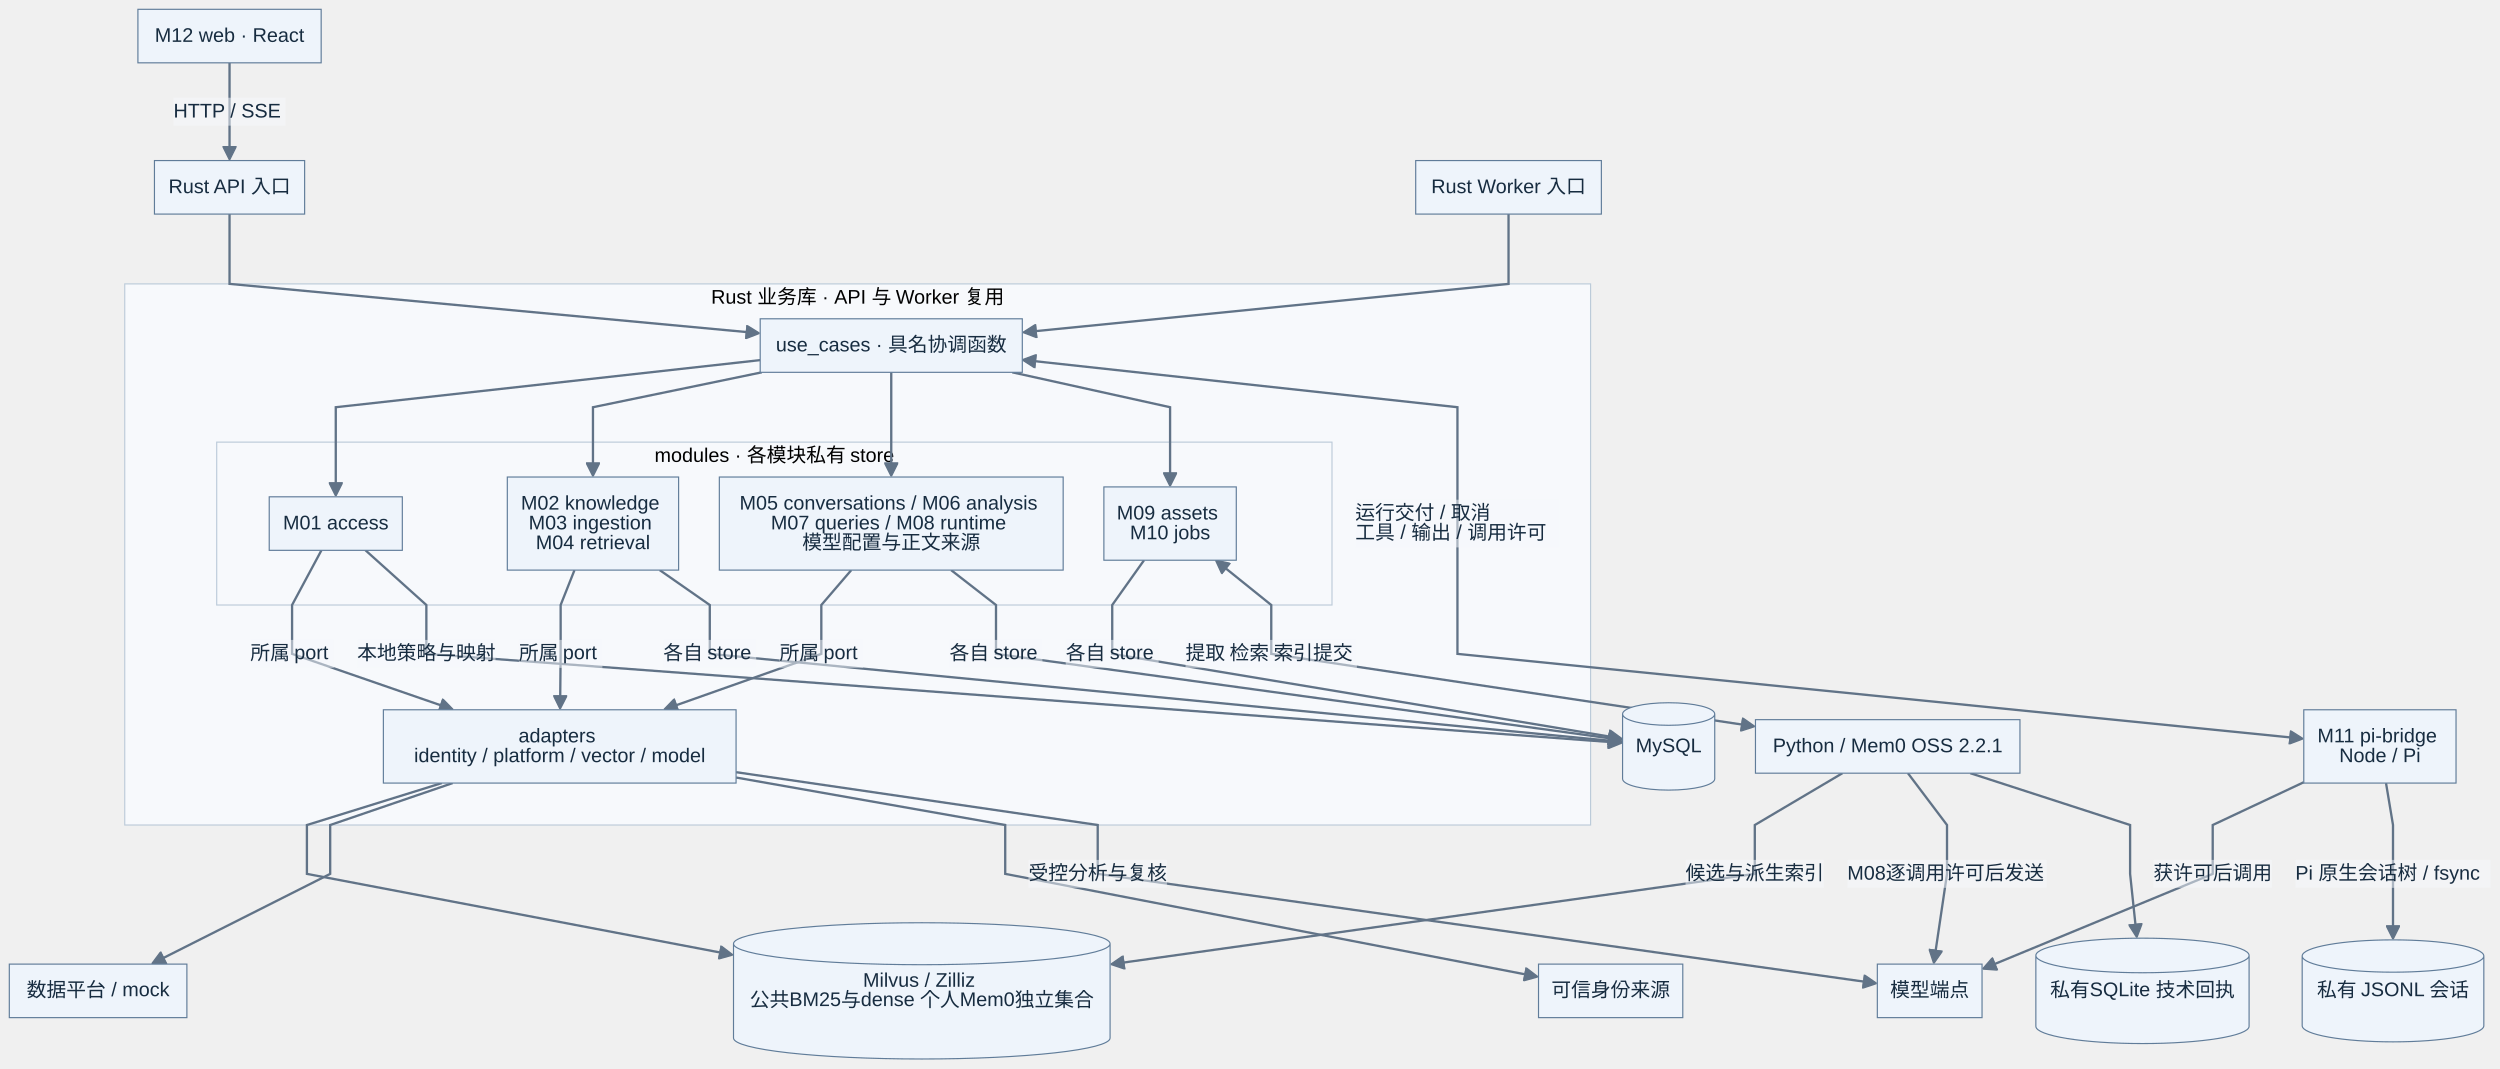
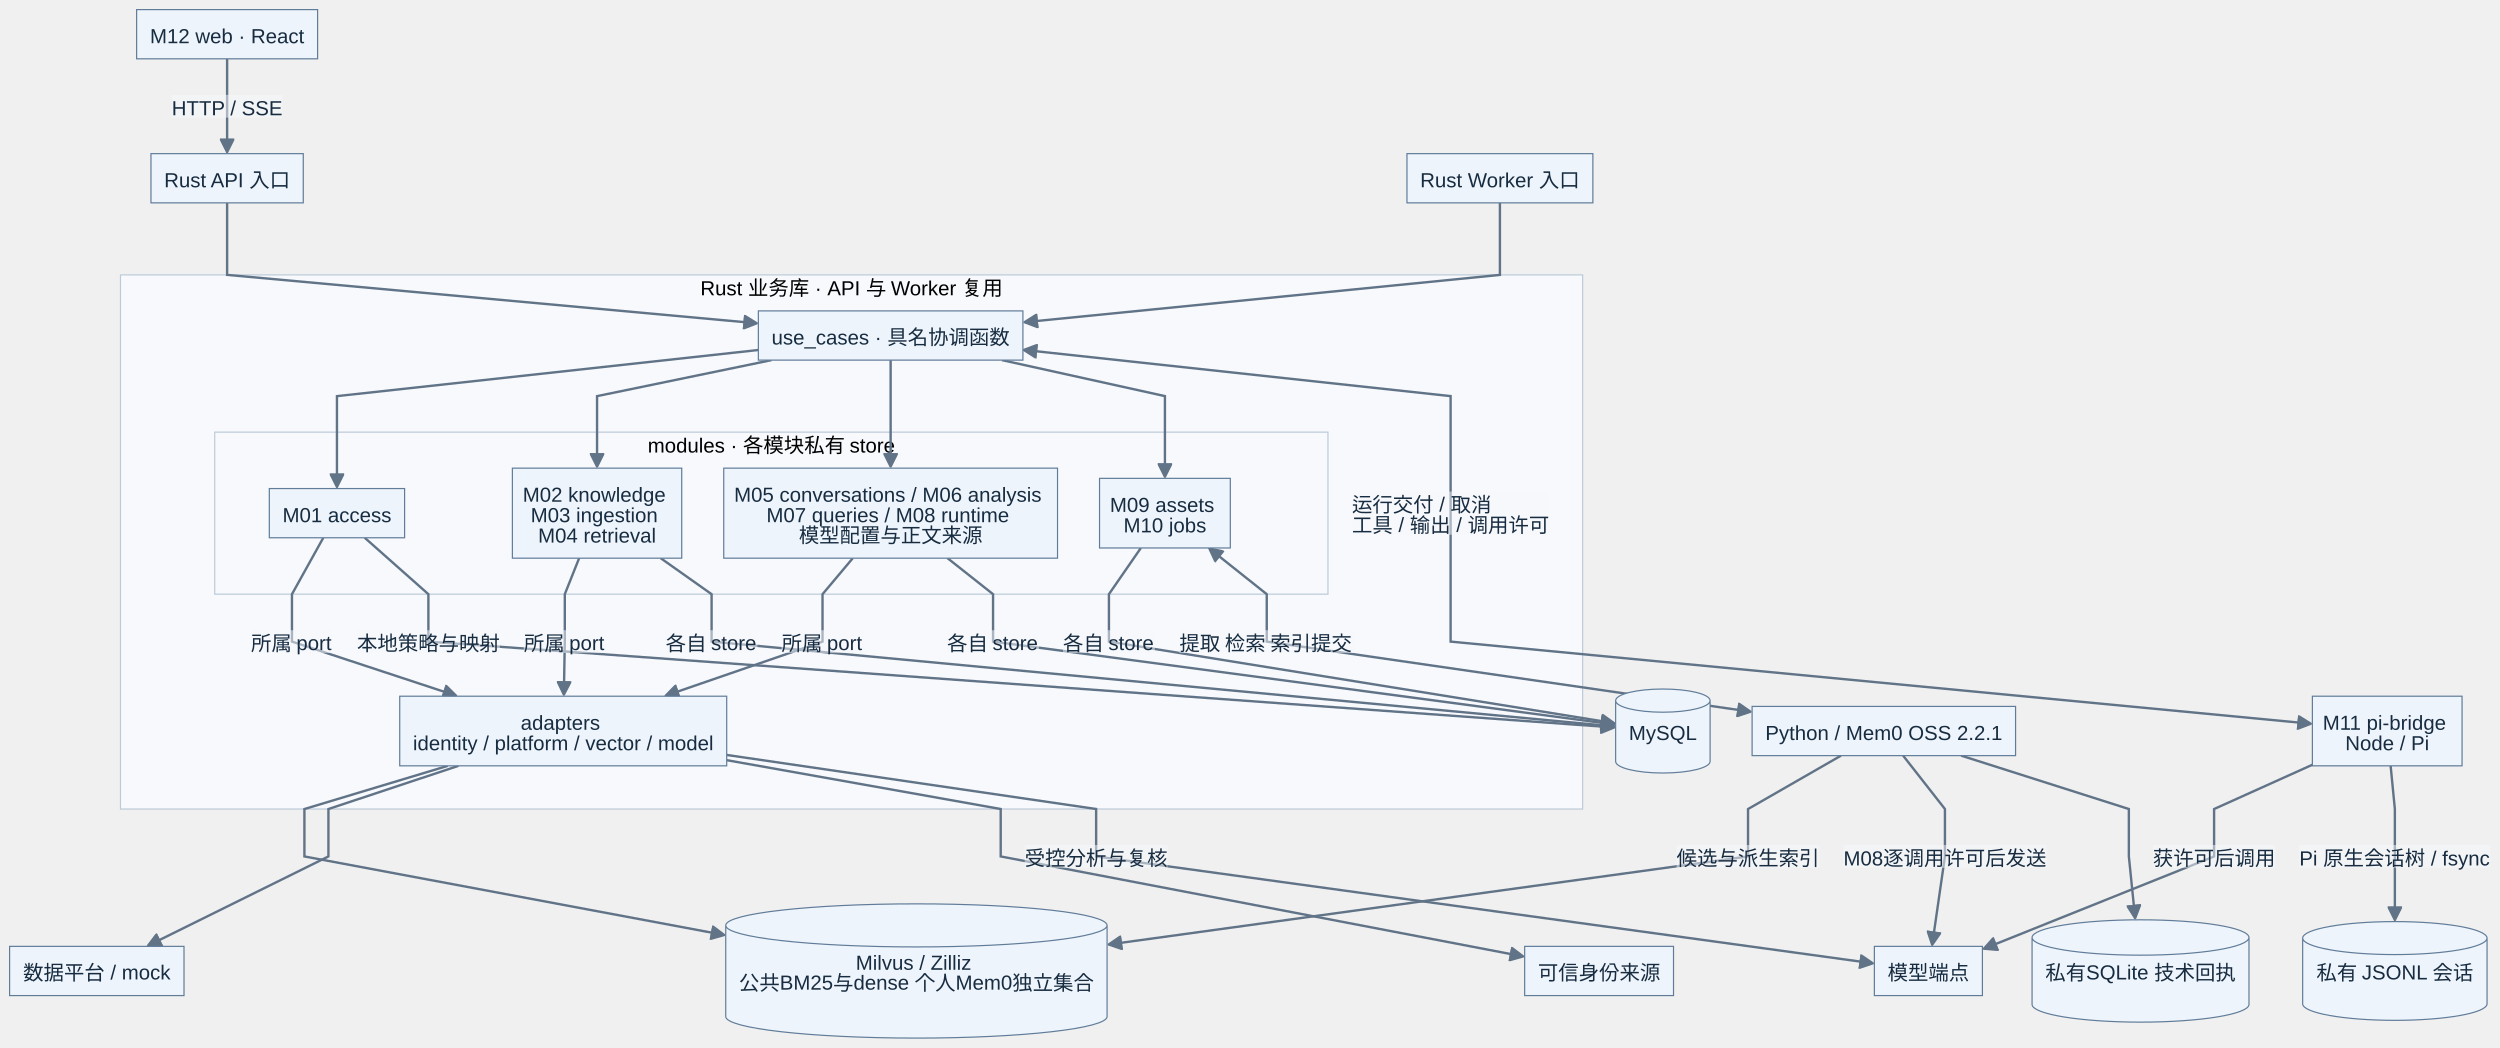
- <svg xmlns="http://www.w3.org/2000/svg" aria-roledescription="flowchart-v2" role="graphics-document document" viewBox="-8 -8 2148.719 918.191" height="918.191" width="2148.719" id="diagramV01">
+ <svg xmlns="http://www.w3.org/2000/svg" aria-roledescription="flowchart-v2" role="graphics-document document" viewBox="-8 -8 2082.666 872.796" height="872.796" width="2082.666" id="diagramV01">
  <style>#diagramV01{font-family:PingFang SC,Microsoft YaHei,Arial,sans-serif;font-size:17px;fill:#172c40;}#diagramV01 .error-icon{fill:#ffffff;}#diagramV01 .error-text{fill:#000000;stroke:#000000;}#diagramV01 .edge-thickness-normal{stroke-width:2px;}#diagramV01 .edge-thickness-thick{stroke-width:3.5px;}#diagramV01 .edge-pattern-solid{stroke-dasharray:0;}#diagramV01 .edge-pattern-dashed{stroke-dasharray:3;}#diagramV01 .edge-pattern-dotted{stroke-dasharray:2;}#diagramV01 .marker{fill:#617387;stroke:#617387;}#diagramV01 .marker.cross{stroke:#617387;}#diagramV01 svg{font-family:PingFang SC,Microsoft YaHei,Arial,sans-serif;font-size:17px;}#diagramV01 .label{font-family:PingFang SC,Microsoft YaHei,Arial,sans-serif;color:#172c40;}#diagramV01 .cluster-label text{fill:#000000;}#diagramV01 .cluster-label span,#diagramV01 p{color:#000000;}#diagramV01 .label text,#diagramV01 span,#diagramV01 p{fill:#172c40;color:#172c40;}#diagramV01 .node rect,#diagramV01 .node circle,#diagramV01 .node ellipse,#diagramV01 .node polygon,#diagramV01 .node path{fill:#eef4fb;stroke:#607c99;stroke-width:1px;}#diagramV01 .flowchart-label text{text-anchor:middle;}#diagramV01 .node .katex path{fill:#000;stroke:#000;stroke-width:1px;}#diagramV01 .node .label{text-align:center;}#diagramV01 .node.clickable{cursor:pointer;}#diagramV01 .arrowheadPath{fill:#0b0b0b;}#diagramV01 .edgePath .path{stroke:#617387;stroke-width:2.0px;}#diagramV01 .flowchart-link{stroke:#617387;fill:none;}#diagramV01 .edgeLabel{background-color:#f5f8fb;text-align:center;}#diagramV01 .edgeLabel rect{opacity:0.5;background-color:#f5f8fb;fill:#f5f8fb;}#diagramV01 .labelBkg{background-color:rgba(245, 248, 251, 0.5);}#diagramV01 .cluster rect{fill:#f7f9fc;stroke:#bccbd9;stroke-width:1px;}#diagramV01 .cluster text{fill:#000000;}#diagramV01 .cluster span,#diagramV01 p{color:#000000;}#diagramV01 div.mermaidTooltip{position:absolute;text-align:center;max-width:200px;padding:2px;font-family:PingFang SC,Microsoft YaHei,Arial,sans-serif;font-size:12px;background:#ffffff;border:1px solid hsl(0, 0%, 90%);border-radius:2px;pointer-events:none;z-index:100;}#diagramV01 .flowchartTitleText{text-anchor:middle;font-size:18px;fill:#172c40;}#diagramV01 :root{--mermaid-font-family:PingFang SC,Microsoft YaHei,Arial,sans-serif;}</style>
  <g>
    <marker orient="auto" markerHeight="12" markerWidth="12" markerUnits="userSpaceOnUse" refY="5" refX="6" viewBox="0 0 10 10" class="marker flowchart" id="diagramV01_flowchart-pointEnd">
      <path style="stroke-width: 1; stroke-dasharray: 1, 0;" class="arrowMarkerPath" d="M 0 0 L 10 5 L 0 10 z" />
    </marker>
    <marker orient="auto" markerHeight="12" markerWidth="12" markerUnits="userSpaceOnUse" refY="5" refX="4.5" viewBox="0 0 10 10" class="marker flowchart" id="diagramV01_flowchart-pointStart">
      <path style="stroke-width: 1; stroke-dasharray: 1, 0;" class="arrowMarkerPath" d="M 0 5 L 10 10 L 10 0 z" />
    </marker>
    <marker orient="auto" markerHeight="11" markerWidth="11" markerUnits="userSpaceOnUse" refY="5" refX="11" viewBox="0 0 10 10" class="marker flowchart" id="diagramV01_flowchart-circleEnd">
      <circle style="stroke-width: 1; stroke-dasharray: 1, 0;" class="arrowMarkerPath" r="5" cy="5" cx="5" />
    </marker>
    <marker orient="auto" markerHeight="11" markerWidth="11" markerUnits="userSpaceOnUse" refY="5" refX="-1" viewBox="0 0 10 10" class="marker flowchart" id="diagramV01_flowchart-circleStart">
      <circle style="stroke-width: 1; stroke-dasharray: 1, 0;" class="arrowMarkerPath" r="5" cy="5" cx="5" />
    </marker>
    <marker orient="auto" markerHeight="11" markerWidth="11" markerUnits="userSpaceOnUse" refY="5.2" refX="12" viewBox="0 0 11 11" class="marker cross flowchart" id="diagramV01_flowchart-crossEnd">
      <path style="stroke-width: 2; stroke-dasharray: 1, 0;" class="arrowMarkerPath" d="M 1,1 l 9,9 M 10,1 l -9,9" />
    </marker>
    <marker orient="auto" markerHeight="11" markerWidth="11" markerUnits="userSpaceOnUse" refY="5.2" refX="-1" viewBox="0 0 11 11" class="marker cross flowchart" id="diagramV01_flowchart-crossStart">
      <path style="stroke-width: 2; stroke-dasharray: 1, 0;" class="arrowMarkerPath" d="M 1,1 l 9,9 M 10,1 l -9,9" />
    </marker>
    <g class="root">
      <g class="clusters">
        <g id="Rust" class="cluster default flowchart-label">
-           <rect height="465.087" width="1259.863" y="236" x="99.215" ry="0" rx="0" style="" />
-           <g transform="translate(729.1465, 236)" class="cluster-label">
+           <rect height="444.974" width="1218.081" y="221" x="92.352" ry="0" rx="0" style="" />
+           <g transform="translate(701.3926, 221)" class="cluster-label">
            <text style="">
              <tspan class="row" x="0" dy="1em" xml:space="preserve">Rust 业务库 · API 与 Worker 复用</tspan>
            </text>
          </g>
        </g>
        <g id="Modules" class="cluster default flowchart-label">
-           <rect height="140" width="958.57" y="372" x="178.258" ry="0" rx="0" style="" />
-           <g transform="translate(657.543, 372)" class="cluster-label">
+           <rect height="135" width="927.394" y="352" x="170.882" ry="0" rx="0" style="" />
+           <g transform="translate(634.5786, 352)" class="cluster-label">
            <text style="">
              <tspan class="row" x="0" dy="1em" xml:space="preserve">modules · 各模块私有 store</tspan>
            </text>
          </g>
        </g>
      </g>
      <g class="edgePaths">
-         <path marker-end="url(#diagramV01_flowchart-pointEnd)" style="fill:none;" class="edge-thickness-normal edge-pattern-solid flowchart-link LS-Web LE-API" id="L-Web-API-0" d="M189.285,46L189.285,88L189.285,124.7" />
-         <path marker-end="url(#diagramV01_flowchart-pointEnd)" style="fill:none;" class="edge-thickness-normal edge-pattern-solid flowchart-link LS-Worker LE-UC" id="L-Worker-UC-0" d="M1288.57,176L1288.57,206L1288.57,236L875.93,277.221" />
-         <path marker-end="url(#diagramV01_flowchart-pointEnd)" style="fill:none;" class="edge-thickness-normal edge-pattern-solid flowchart-link LS-API LE-UC" id="L-API-UC-0" d="M189.285,176L189.285,206L189.285,236L640.098,278.011" />
-         <path marker-end="url(#diagramV01_flowchart-pointEnd)" style="fill:none;" class="edge-thickness-normal edge-pattern-solid flowchart-link LS-UC LE-Access" id="L-UC-Access-0" d="M645.375,301.504L280.59,342L280.59,372L280.59,413.7" />
-         <path marker-end="url(#diagramV01_flowchart-pointEnd)" style="fill:none;" class="edge-thickness-normal edge-pattern-solid flowchart-link LS-UC LE-Knowledge" id="L-UC-Knowledge-0" d="M646.759,312L501.641,342L501.641,372L501.641,396.7" />
-         <path marker-end="url(#diagramV01_flowchart-pointEnd)" style="fill:none;" class="edge-thickness-normal edge-pattern-solid flowchart-link LS-UC LE-Flow" id="L-UC-Flow-0" d="M758.016,312L758.016,342L758.016,372L758.016,396.7" />
-         <path marker-end="url(#diagramV01_flowchart-pointEnd)" style="fill:none;" class="edge-thickness-normal edge-pattern-solid flowchart-link LS-UC LE-Assets" id="L-UC-Assets-0" d="M862.017,312L997.672,342L997.672,372L997.672,405.2" />
-         <path marker-end="url(#diagramV01_flowchart-pointEnd)" style="fill:none;" class="edge-thickness-normal edge-pattern-solid flowchart-link LS-Access LE-Adapters" id="L-Access-Adapters-0" d="M268.25,465L243.035,512L243.035,554L376.965,600.311" />
-         <path marker-end="url(#diagramV01_flowchart-pointEnd)" style="fill:none;" class="edge-thickness-normal edge-pattern-solid flowchart-link LS-Knowledge LE-Adapters" id="L-Knowledge-Adapters-0" d="M485.768,482L473.863,512L473.863,554L473.437,596.744" />
-         <path marker-end="url(#diagramV01_flowchart-pointEnd)" style="fill:none;" class="edge-thickness-normal edge-pattern-solid flowchart-link LS-Flow LE-Adapters" id="L-Flow-Adapters-0" d="M723.67,482L697.91,512L697.91,554L567.106,600.276" />
-         <path marker-end="url(#diagramV01_flowchart-pointEnd)" style="fill:none;" class="edge-thickness-normal edge-pattern-solid flowchart-link LS-Knowledge LE-DB" id="L-Knowledge-DB-0" d="M559.018,482L602.051,512L602.051,554L1381.303,629.211" />
-         <path marker-end="url(#diagramV01_flowchart-pointEnd)" style="fill:none;" class="edge-thickness-normal edge-pattern-solid flowchart-link LS-Flow LE-DB" id="L-Flow-DB-0" d="M809.464,482L848.051,512L848.051,554L1381.328,627.371" />
-         <path marker-end="url(#diagramV01_flowchart-pointEnd)" style="fill:none;" class="edge-thickness-normal edge-pattern-solid flowchart-link LS-Assets LE-DB" id="L-Assets-DB-0" d="M975.293,473.5L947.941,512L947.941,554L1381.35,626.086" />
-         <path marker-end="url(#diagramV01_flowchart-pointEnd)" style="fill:none;" class="edge-thickness-normal edge-pattern-solid flowchart-link LS-Access LE-DB" id="L-Access-DB-0" d="M306.172,465L358.449,512L358.449,554L1381.293,630.199" />
-         <path marker-end="url(#diagramV01_flowchart-pointEnd)" style="fill:none;" class="edge-thickness-normal edge-pattern-solid flowchart-link LS-Adapters LE-Vector" id="L-Adapters-Vector-0" d="M371.736,665.043L255.785,701.087L255.785,743.087L617.235,811.858" />
-         <path marker-end="url(#diagramV01_flowchart-pointEnd)" style="fill:none;" class="edge-thickness-normal edge-pattern-solid flowchart-link LS-Adapters LE-Platform" id="L-Adapters-Platform-0" d="M381.063,665.043L275.785,701.087L275.785,743.087L126.672,818.253" />
-         <path marker-end="url(#diagramV01_flowchart-pointEnd)" style="fill:none;" class="edge-thickness-normal edge-pattern-solid flowchart-link LS-Adapters LE-Identity" id="L-Adapters-Identity-0" d="M624.641,660.28L855.969,701.087L855.969,743.087L1309.132,830.653" />
-         <path marker-end="url(#diagramV01_flowchart-pointEnd)" style="fill:none;" class="edge-thickness-normal edge-pattern-solid flowchart-link LS-Adapters LE-Model" id="L-Adapters-Model-0" d="M624.641,655.683L935.469,701.087L935.469,743.087L1600.291,836.573" />
-         <path marker-end="url(#diagramV01_flowchart-pointEnd)" marker-start="url(#diagramV01_flowchart-pointStart)" style="fill:none;" class="edge-thickness-normal edge-pattern-solid flowchart-link LS-UC LE-Pi" id="L-UC-Pi-0" d="M875.925,301.842L1244.656,342L1244.656,372L1244.656,442L1244.656,512L1244.656,554L1966.797,626.45" />
-         <path marker-end="url(#diagramV01_flowchart-pointEnd)" marker-start="url(#diagramV01_flowchart-pointStart)" style="fill:none;" class="edge-thickness-normal edge-pattern-solid flowchart-link LS-Assets LE-Memory" id="L-Assets-Memory-0" d="M1040.931,476.823L1084.629,512L1084.629,554L1495.556,615.692" />
-         <path marker-end="url(#diagramV01_flowchart-pointEnd)" style="fill:none;" class="edge-thickness-normal edge-pattern-solid flowchart-link LS-Memory LE-Vector" id="L-Memory-Vector-0" d="M1575.563,656.543L1500.23,701.087L1500.23,743.087L951.346,820.174" />
-         <path marker-end="url(#diagramV01_flowchart-pointEnd)" style="fill:none;" class="edge-thickness-normal edge-pattern-solid flowchart-link LS-Memory LE-Model" id="L-Memory-Model-0" d="M1631.818,656.543L1665.434,701.087L1665.434,743.087L1654.723,815.396" />
-         <path marker-end="url(#diagramV01_flowchart-pointEnd)" style="fill:none;" class="edge-thickness-normal edge-pattern-solid flowchart-link LS-Memory LE-Receipts" id="L-Memory-Receipts-0" d="M1685.404,656.543L1822.797,701.087L1822.797,743.087L1828.083,793.094" />
-         <path marker-end="url(#diagramV01_flowchart-pointEnd)" style="fill:none;" class="edge-thickness-normal edge-pattern-solid flowchart-link LS-Pi LE-Model" id="L-Pi-Model-0" d="M1972.07,664.297L1893.797,701.087L1893.797,743.087L1700.437,823.013" />
-         <path marker-end="url(#diagramV01_flowchart-pointEnd)" style="fill:none;" class="edge-thickness-normal edge-pattern-solid flowchart-link LS-Pi LE-Journal" id="L-Pi-Journal-0" d="M2042.75,665.043L2048.758,701.087L2048.758,743.087L2048.758,794.513" />
+         <path marker-end="url(#diagramV01_flowchart-pointEnd)" style="fill:none;" class="edge-thickness-normal edge-pattern-solid flowchart-link LS-Web LE-API" id="L-Web-API-0" d="M181.2,41L181.2,80.5L181.2,114.7" />
+         <path marker-end="url(#diagramV01_flowchart-pointEnd)" style="fill:none;" class="edge-thickness-normal edge-pattern-solid flowchart-link LS-Worker LE-UC" id="L-Worker-UC-0" d="M1241.533,161L1241.533,191L1241.533,221L849.425,260.012" />
+         <path marker-end="url(#diagramV01_flowchart-pointEnd)" style="fill:none;" class="edge-thickness-normal edge-pattern-solid flowchart-link LS-API LE-UC" id="L-API-UC-0" d="M181.2,161L181.2,191L181.2,221L618.482,260.95" />
+         <path marker-end="url(#diagramV01_flowchart-pointEnd)" style="fill:none;" class="edge-thickness-normal edge-pattern-solid flowchart-link LS-UC LE-Access" id="L-UC-Access-0" d="M623.76,283.565L272.709,322L272.709,352L272.709,393.7" />
+         <path marker-end="url(#diagramV01_flowchart-pointEnd)" style="fill:none;" class="edge-thickness-normal edge-pattern-solid flowchart-link LS-UC LE-Knowledge" id="L-UC-Knowledge-0" d="M634.675,292L489.385,322L489.385,352L489.385,376.7" />
+         <path marker-end="url(#diagramV01_flowchart-pointEnd)" style="fill:none;" class="edge-thickness-normal edge-pattern-solid flowchart-link LS-UC LE-Flow" id="L-UC-Flow-0" d="M733.956,292L733.956,322L733.956,352L733.956,376.7" />
+         <path marker-end="url(#diagramV01_flowchart-pointEnd)" style="fill:none;" class="edge-thickness-normal edge-pattern-solid flowchart-link LS-UC LE-Assets" id="L-UC-Assets-0" d="M826.713,292L962.456,322L962.456,352L962.456,385.2" />
+         <path marker-end="url(#diagramV01_flowchart-pointEnd)" style="fill:none;" class="edge-thickness-normal edge-pattern-solid flowchart-link LS-Access LE-Adapters" id="L-Access-Adapters-0" d="M261.325,440L235.225,487L235.225,526.5L368.185,570.328" />
+         <path marker-end="url(#diagramV01_flowchart-pointEnd)" style="fill:none;" class="edge-thickness-normal edge-pattern-solid flowchart-link LS-Knowledge LE-Adapters" id="L-Knowledge-Adapters-0" d="M474.459,457L462.518,487L462.518,526.5L461.805,566.688" />
+         <path marker-end="url(#diagramV01_flowchart-pointEnd)" style="fill:none;" class="edge-thickness-normal edge-pattern-solid flowchart-link LS-Flow LE-Adapters" id="L-Flow-Adapters-0" d="M702.434,457L677.216,487L677.216,526.5L550.31,570.259" />
+         <path marker-end="url(#diagramV01_flowchart-pointEnd)" style="fill:none;" class="edge-thickness-normal edge-pattern-solid flowchart-link LS-Knowledge LE-DB" id="L-Knowledge-DB-0" d="M542.395,457L584.804,487L584.804,526.5L1332.656,596.793" />
+         <path marker-end="url(#diagramV01_flowchart-pointEnd)" style="fill:none;" class="edge-thickness-normal edge-pattern-solid flowchart-link LS-Flow LE-DB" id="L-Flow-DB-0" d="M781.358,457L819.279,487L819.279,526.5L1332.68,595.034" />
+         <path marker-end="url(#diagramV01_flowchart-pointEnd)" style="fill:none;" class="edge-thickness-normal edge-pattern-solid flowchart-link LS-Assets LE-DB" id="L-Assets-DB-0" d="M942.416,448.5L915.811,487L915.811,526.5L1332.701,593.792" />
+         <path marker-end="url(#diagramV01_flowchart-pointEnd)" style="fill:none;" class="edge-thickness-normal edge-pattern-solid flowchart-link LS-Access LE-DB" id="L-Access-DB-0" d="M295.84,440L348.872,487L348.872,526.5L1332.647,597.754" />
+         <path marker-end="url(#diagramV01_flowchart-pointEnd)" style="fill:none;" class="edge-thickness-normal edge-pattern-solid flowchart-link LS-Adapters LE-Vector" id="L-Adapters-Vector-0" d="M364.985,629.987L245.595,665.974L245.595,705.474L591.377,770.184" />
+         <path marker-end="url(#diagramV01_flowchart-pointEnd)" style="fill:none;" class="edge-thickness-normal edge-pattern-solid flowchart-link LS-Adapters LE-Platform" id="L-Adapters-Platform-0" d="M373.91,629.987L265.595,665.974L265.595,705.474L118.851,778.036" />
+         <path marker-end="url(#diagramV01_flowchart-pointEnd)" style="fill:none;" class="edge-thickness-normal edge-pattern-solid flowchart-link LS-Adapters LE-Identity" id="L-Adapters-Identity-0" d="M597.391,625.272L825.649,665.974L825.649,705.474L1256.942,788.022" />
+         <path marker-end="url(#diagramV01_flowchart-pointEnd)" style="fill:none;" class="edge-thickness-normal edge-pattern-solid flowchart-link LS-Adapters LE-Model" id="L-Adapters-Model-0" d="M597.391,620.923L905.149,665.974L905.149,705.474L1548.231,793.97" />
+         <path marker-end="url(#diagramV01_flowchart-pointEnd)" marker-start="url(#diagramV01_flowchart-pointStart)" style="fill:none;" class="edge-thickness-normal edge-pattern-solid flowchart-link LS-UC LE-Pi" id="L-UC-Pi-0" d="M849.42,284L1200.447,322L1200.447,352L1200.447,419.5L1200.447,487L1200.447,526.5L1913.088,594.532" />
+         <path marker-end="url(#diagramV01_flowchart-pointEnd)" marker-start="url(#diagramV01_flowchart-pointStart)" style="fill:none;" class="edge-thickness-normal edge-pattern-solid flowchart-link LS-Assets LE-Memory" id="L-Assets-Memory-0" d="M1003.051,451.8L1047.291,487L1047.291,526.5L1446.375,584.326" />
+         <path marker-end="url(#diagramV01_flowchart-pointEnd)" style="fill:none;" class="edge-thickness-normal edge-pattern-solid flowchart-link LS-Memory LE-Vector" id="L-Memory-Vector-0" d="M1525.673,621.487L1448.222,665.974L1448.222,705.474L919.524,778.286" />
+         <path marker-end="url(#diagramV01_flowchart-pointEnd)" style="fill:none;" class="edge-thickness-normal edge-pattern-solid flowchart-link LS-Memory LE-Model" id="L-Memory-Model-0" d="M1577.418,621.487L1612.261,665.974L1612.261,705.474L1602.2,775.139" />
+         <path marker-end="url(#diagramV01_flowchart-pointEnd)" style="fill:none;" class="edge-thickness-normal edge-pattern-solid flowchart-link LS-Memory LE-Receipts" id="L-Memory-Receipts-0" d="M1625.751,621.487L1765.479,665.974L1765.479,705.474L1770.315,752.963" />
+         <path marker-end="url(#diagramV01_flowchart-pointEnd)" style="fill:none;" class="edge-thickness-normal edge-pattern-solid flowchart-link LS-Pi LE-Model" id="L-Pi-Model-0" d="M1918.364,629.078L1836.479,665.974L1836.479,705.474L1648.401,780.873" />
+         <path marker-end="url(#diagramV01_flowchart-pointEnd)" style="fill:none;" class="edge-thickness-normal edge-pattern-solid flowchart-link LS-Pi LE-Journal" id="L-Pi-Journal-0" d="M1983.548,629.987L1987.073,665.974L1987.073,705.474L1987.073,754.41" />
      </g>
      <g class="edgeLabels">
-         <g transform="translate(189.2852, 88)" class="edgeLabel">
-           <g transform="translate(-48.17188, -12)" class="label">
-             <rect height="24" width="96.297" ry="0" rx="0" />
+         <g transform="translate(181.1998, 80.5)" class="edgeLabel">
+           <g transform="translate(-46.13281, -9.5)" class="label">
+             <rect height="19" width="92.189" ry="0" rx="0" />
            <text style="">
              <tspan class="row" x="0" dy="1em" xml:space="preserve">HTTP / SSE</tspan>
            </text>
          </g>
        </g>
        <g class="edgeLabel">
          <g transform="translate(0, 0)" class="label">
            <rect height="0" width="0" ry="0" rx="0" />
            <text style="">
              <tspan class="row" x="0" dy="1em" xml:space="preserve" />
            </text>
          </g>
        </g>
        <g class="edgeLabel">
          <g transform="translate(0, 0)" class="label">
            <rect height="0" width="0" ry="0" rx="0" />
            <text style="">
              <tspan class="row" x="0" dy="1em" xml:space="preserve" />
            </text>
          </g>
        </g>
        <g class="edgeLabel">
          <g transform="translate(0, 0)" class="label">
            <rect height="0" width="0" ry="0" rx="0" />
            <text style="">
              <tspan class="row" x="0" dy="1em" xml:space="preserve" />
            </text>
          </g>
        </g>
        <g class="edgeLabel">
          <g transform="translate(0, 0)" class="label">
            <rect height="0" width="0" ry="0" rx="0" />
            <text style="">
              <tspan class="row" x="0" dy="1em" xml:space="preserve" />
            </text>
          </g>
        </g>
        <g class="edgeLabel">
          <g transform="translate(0, 0)" class="label">
            <rect height="0" width="0" ry="0" rx="0" />
            <text style="">
              <tspan class="row" x="0" dy="1em" xml:space="preserve" />
            </text>
          </g>
        </g>
        <g class="edgeLabel">
          <g transform="translate(0, 0)" class="label">
            <rect height="0" width="0" ry="0" rx="0" />
            <text style="">
              <tspan class="row" x="0" dy="1em" xml:space="preserve" />
            </text>
          </g>
        </g>
-         <g transform="translate(243.0352, 554)" class="edgeLabel">
-           <g transform="translate(-35.91406, -12)" class="label">
-             <rect height="24" width="71.797" ry="0" rx="0" />
+         <g transform="translate(235.225, 526.5)" class="edgeLabel">
+           <g transform="translate(-34.14673, -9.5)" class="label">
+             <rect height="19" width="68.268" ry="0" rx="0" />
            <text style="">
              <tspan class="row" x="0" dy="1em" xml:space="preserve">所属 port</tspan>
            </text>
          </g>
        </g>
-         <g transform="translate(473.8633, 554)" class="edgeLabel">
-           <g transform="translate(-35.91406, -12)" class="label">
-             <rect height="24" width="71.797" ry="0" rx="0" />
+         <g transform="translate(462.5184, 526.5)" class="edgeLabel">
+           <g transform="translate(-34.14673, -9.5)" class="label">
+             <rect height="19" width="68.268" ry="0" rx="0" />
            <text style="">
              <tspan class="row" x="0" dy="1em" xml:space="preserve">所属 port</tspan>
            </text>
          </g>
        </g>
-         <g transform="translate(697.9102, 554)" class="edgeLabel">
-           <g transform="translate(-35.91406, -12)" class="label">
-             <rect height="24" width="71.797" ry="0" rx="0" />
+         <g transform="translate(677.2159, 526.5)" class="edgeLabel">
+           <g transform="translate(-34.14673, -9.5)" class="label">
+             <rect height="19" width="68.268" ry="0" rx="0" />
            <text style="">
              <tspan class="row" x="0" dy="1em" xml:space="preserve">所属 port</tspan>
            </text>
          </g>
        </g>
-         <g transform="translate(602.0508, 554)" class="edgeLabel">
-           <g transform="translate(-39.94531, -12)" class="label">
-             <rect height="24" width="79.844" ry="0" rx="0" />
+         <g transform="translate(584.8036, 526.5)" class="edgeLabel">
+           <g transform="translate(-38.26562, -9.5)" class="label">
+             <rect height="19" width="76.486" ry="0" rx="0" />
            <text style="">
              <tspan class="row" x="0" dy="1em" xml:space="preserve">各自 store</tspan>
            </text>
          </g>
        </g>
-         <g transform="translate(848.0508, 554)" class="edgeLabel">
-           <g transform="translate(-39.94531, -12)" class="label">
-             <rect height="24" width="79.844" ry="0" rx="0" />
+         <g transform="translate(819.2793, 526.5)" class="edgeLabel">
+           <g transform="translate(-38.26562, -9.5)" class="label">
+             <rect height="19" width="76.486" ry="0" rx="0" />
            <text style="">
              <tspan class="row" x="0" dy="1em" xml:space="preserve">各自 store</tspan>
            </text>
          </g>
        </g>
-         <g transform="translate(947.9414, 554)" class="edgeLabel">
-           <g transform="translate(-39.94531, -12)" class="label">
-             <rect height="24" width="79.844" ry="0" rx="0" />
+         <g transform="translate(915.8105, 526.5)" class="edgeLabel">
+           <g transform="translate(-38.26562, -9.5)" class="label">
+             <rect height="19" width="76.486" ry="0" rx="0" />
            <text style="">
              <tspan class="row" x="0" dy="1em" xml:space="preserve">各自 store</tspan>
            </text>
          </g>
        </g>
-         <g transform="translate(358.4492, 554)" class="edgeLabel">
-           <g transform="translate(-59.5, -12)" class="label">
-             <rect height="24" width="118.938" ry="0" rx="0" />
+         <g transform="translate(348.8717, 526.5)" class="edgeLabel">
+           <g transform="translate(-59.5, -9.5)" class="label">
+             <rect height="19" width="119.002" ry="0" rx="0" />
            <text style="">
              <tspan class="row" x="0" dy="1em" xml:space="preserve">本地策略与映射</tspan>
            </text>
          </g>
        </g>
        <g class="edgeLabel">
          <g transform="translate(0, 0)" class="label">
            <rect height="0" width="0" ry="0" rx="0" />
            <text style="">
              <tspan class="row" x="0" dy="1em" xml:space="preserve" />
            </text>
          </g>
        </g>
        <g class="edgeLabel">
          <g transform="translate(0, 0)" class="label">
            <rect height="0" width="0" ry="0" rx="0" />
            <text style="">
              <tspan class="row" x="0" dy="1em" xml:space="preserve" />
            </text>
          </g>
        </g>
        <g class="edgeLabel">
          <g transform="translate(0, 0)" class="label">
            <rect height="0" width="0" ry="0" rx="0" />
            <text style="">
              <tspan class="row" x="0" dy="1em" xml:space="preserve" />
            </text>
          </g>
        </g>
-         <g transform="translate(935.4688, 743.0866)" class="edgeLabel">
-           <g transform="translate(-59.5, -12)" class="label">
-             <rect height="24" width="118.938" ry="0" rx="0" />
+         <g transform="translate(905.1492, 705.4736)" class="edgeLabel">
+           <g transform="translate(-59.5, -9.5)" class="label">
+             <rect height="19" width="119.002" ry="0" rx="0" />
            <text style="">
              <tspan class="row" x="0" dy="1em" xml:space="preserve">受控分析与复核</tspan>
            </text>
          </g>
        </g>
-         <g transform="translate(1244.656, 442)" class="edgeLabel">
-           <g transform="translate(-87.82812, -20.5)" class="label">
-             <rect height="41" width="175.548" ry="0" rx="0" />
+         <g transform="translate(1200.447, 419.5)" class="edgeLabel">
+           <g transform="translate(-82.17188, -18)" class="label">
+             <rect height="36" width="164.331" ry="0" rx="0" />
            <text style="">
              <tspan class="row" x="0" dy="1em" xml:space="preserve">运行交付 / 取消</tspan>
              <tspan class="row" x="0" dy="1em" xml:space="preserve">工具 / 输出 / 调用许可</tspan>
            </text>
          </g>
        </g>
-         <g transform="translate(1084.629, 554)" class="edgeLabel">
-           <g transform="translate(-73.66406, -12)" class="label">
-             <rect height="24" width="147.251" ry="0" rx="0" />
+         <g transform="translate(1047.291, 526.5)" class="edgeLabel">
+           <g transform="translate(-72.72656, -9.5)" class="label">
+             <rect height="19" width="145.456" ry="0" rx="0" />
            <text style="">
              <tspan class="row" x="0" dy="1em" xml:space="preserve">提取 检索 索引提交</tspan>
            </text>
          </g>
        </g>
-         <g transform="translate(1500.23, 743.0866)" class="edgeLabel">
-           <g transform="translate(-59.5, -12)" class="label">
-             <rect height="24" width="118.938" ry="0" rx="0" />
+         <g transform="translate(1448.222, 705.4736)" class="edgeLabel">
+           <g transform="translate(-59.5, -9.5)" class="label">
+             <rect height="19" width="119.002" ry="0" rx="0" />
            <text style="">
              <tspan class="row" x="0" dy="1em" xml:space="preserve">候选与派生索引</tspan>
            </text>
          </g>
        </g>
-         <g transform="translate(1665.434, 743.0866)" class="edgeLabel">
-           <g transform="translate(-85.70312, -12)" class="label">
-             <rect height="24" width="171.298" ry="0" rx="0" />
+         <g transform="translate(1612.261, 705.4736)" class="edgeLabel">
+           <g transform="translate(-84.53906, -9.5)" class="label">
+             <rect height="19" width="169.05" ry="0" rx="0" />
            <text style="">
              <tspan class="row" x="0" dy="1em" xml:space="preserve">M08逐调用许可后发送</tspan>
            </text>
          </g>
        </g>
        <g class="edgeLabel">
          <g transform="translate(0, 0)" class="label">
            <rect height="0" width="0" ry="0" rx="0" />
            <text style="">
              <tspan class="row" x="0" dy="1em" xml:space="preserve" />
            </text>
          </g>
        </g>
-         <g transform="translate(1893.797, 743.0866)" class="edgeLabel">
-           <g transform="translate(-51, -12)" class="label">
-             <rect height="24" width="101.953" ry="0" rx="0" />
+         <g transform="translate(1836.479, 705.4736)" class="edgeLabel">
+           <g transform="translate(-51, -9.5)" class="label">
+             <rect height="19" width="102.002" ry="0" rx="0" />
            <text style="">
              <tspan class="row" x="0" dy="1em" xml:space="preserve">获许可后调用</tspan>
            </text>
          </g>
        </g>
-         <g transform="translate(2048.758, 743.0866)" class="edgeLabel">
-           <g transform="translate(-83.96094, -12)" class="label">
-             <rect height="24" width="167.813" ry="0" rx="0" />
+         <g transform="translate(1987.073, 705.4736)" class="edgeLabel">
+           <g transform="translate(-79.59302, -9.5)" class="label">
+             <rect height="19" width="159.129" ry="0" rx="0" />
            <text style="">
              <tspan class="row" x="0" dy="1em" xml:space="preserve">Pi 原生会话树 / fsync</tspan>
            </text>
          </g>
        </g>
      </g>
      <g class="nodes">
-         <g transform="translate(758.0156, 289)" data-id="UC" data-node="true" id="flowchart-UC-3" class="node default default flowchart-label">
-           <rect height="46" width="225.281" y="-23" x="-112.641" ry="0" rx="0" style="" class="basic label-container" />
-           <g transform="translate(0, -12)" style="" class="label">
+         <g transform="translate(733.9557, 271.5)" data-id="UC" data-node="true" id="flowchart-UC-3" class="node default default flowchart-label">
+           <rect height="41" width="220.391" y="-20.5" x="-110.195" ry="0" rx="0" style="" class="basic label-container" />
+           <g transform="translate(0, -9.5)" style="" class="label">
            <rect />
            <text style="">
              <tspan class="row" x="0" dy="1em" xml:space="preserve">use_cases · 具名协调函数</tspan>
            </text>
          </g>
        </g>
-         <g transform="translate(473.0703, 633.5433)" data-id="Adapters" data-node="true" id="flowchart-Adapters-11" class="node default default flowchart-label">
-           <rect height="63" width="303.141" y="-31.5" x="-151.57" ry="0" rx="0" style="" class="basic label-container" />
-           <g transform="translate(0, -20.5)" style="" class="label">
+         <g transform="translate(461.196, 600.9868)" data-id="Adapters" data-node="true" id="flowchart-Adapters-11" class="node default default flowchart-label">
+           <rect height="58" width="272.391" y="-29" x="-136.195" ry="0" rx="0" style="" class="basic label-container" />
+           <g transform="translate(0, -18)" style="" class="label">
            <rect />
            <text style="">
              <tspan class="row" x="0" dy="1em" xml:space="preserve">adapters</tspan>
              <tspan class="row" x="0" dy="1em" xml:space="preserve">identity / platform / vector / model</tspan>
            </text>
          </g>
        </g>
-         <g transform="translate(280.5898, 442)" data-id="Access" data-node="true" id="flowchart-Access-7" class="node default default flowchart-label">
-           <rect height="46" width="114.391" y="-23" x="-57.195" ry="0" rx="0" style="" class="basic label-container" />
-           <g transform="translate(0, -12)" style="" class="label">
+         <g transform="translate(272.7091, 419.5)" data-id="Access" data-node="true" id="flowchart-Access-7" class="node default default flowchart-label">
+           <rect height="41" width="112.703" y="-20.5" x="-56.352" ry="0" rx="0" style="" class="basic label-container" />
+           <g transform="translate(0, -9.5)" style="" class="label">
            <rect />
            <text style="">
              <tspan class="row" x="0" dy="1em" xml:space="preserve">M01 access</tspan>
            </text>
          </g>
        </g>
-         <g transform="translate(501.6406, 442)" data-id="Knowledge" data-node="true" id="flowchart-Knowledge-8" class="node default default flowchart-label">
-           <rect height="80" width="147.234" y="-40" x="-73.617" ry="0" rx="0" style="" class="basic label-container" />
-           <g transform="translate(0, -29)" style="" class="label">
+         <g transform="translate(489.3854, 419.5)" data-id="Knowledge" data-node="true" id="flowchart-Knowledge-8" class="node default default flowchart-label">
+           <rect height="75" width="141.078" y="-37.5" x="-70.539" ry="0" rx="0" style="" class="basic label-container" />
+           <g transform="translate(0, -26.5)" style="" class="label">
            <rect />
            <text style="">
              <tspan class="row" x="0" dy="1em" xml:space="preserve">M02 knowledge</tspan>
              <tspan class="row" x="0" dy="1em" xml:space="preserve">M03 ingestion</tspan>
              <tspan class="row" x="0" dy="1em" xml:space="preserve">M04 retrieval</tspan>
            </text>
          </g>
        </g>
-         <g transform="translate(758.0156, 442)" data-id="Flow" data-node="true" id="flowchart-Flow-9" class="node default default flowchart-label">
-           <rect height="80" width="295.516" y="-40" x="-147.758" ry="0" rx="0" style="" class="basic label-container" />
-           <g transform="translate(0, -29)" style="" class="label">
+         <g transform="translate(733.9557, 419.5)" data-id="Flow" data-node="true" id="flowchart-Flow-9" class="node default default flowchart-label">
+           <rect height="75" width="278.062" y="-37.5" x="-139.031" ry="0" rx="0" style="" class="basic label-container" />
+           <g transform="translate(0, -26.5)" style="" class="label">
            <rect />
            <text style="">
              <tspan class="row" x="0" dy="1em" xml:space="preserve">M05 conversations / M06 analysis</tspan>
              <tspan class="row" x="0" dy="1em" xml:space="preserve">M07 queries / M08 runtime</tspan>
              <tspan class="row" x="0" dy="1em" xml:space="preserve">模型配置与正文来源</tspan>
            </text>
          </g>
        </g>
-         <g transform="translate(997.6719, 442)" data-id="Assets" data-node="true" id="flowchart-Assets-10" class="node default default flowchart-label">
-           <rect height="63" width="113.797" y="-31.5" x="-56.898" ry="0" rx="0" style="" class="basic label-container" />
-           <g transform="translate(0, -20.5)" style="" class="label">
+         <g transform="translate(962.4557, 419.5)" data-id="Assets" data-node="true" id="flowchart-Assets-10" class="node default default flowchart-label">
+           <rect height="58" width="108.938" y="-29" x="-54.469" ry="0" rx="0" style="" class="basic label-container" />
+           <g transform="translate(0, -18)" style="" class="label">
            <rect />
            <text style="">
              <tspan class="row" x="0" dy="1em" xml:space="preserve">M09 assets</tspan>
              <tspan class="row" x="0" dy="1em" xml:space="preserve">M10 jobs</tspan>
            </text>
          </g>
        </g>
-         <g transform="translate(189.2852, 23)" data-id="Web" data-node="true" id="flowchart-Web-0" class="node default default flowchart-label">
-           <rect height="46" width="157.5" y="-23" x="-78.75" ry="0" rx="0" style="" class="basic label-container" />
-           <g transform="translate(0, -12)" style="" class="label">
+         <g transform="translate(181.1998, 20.5)" data-id="Web" data-node="true" id="flowchart-Web-0" class="node default default flowchart-label">
+           <rect height="41" width="150.773" y="-20.5" x="-75.386" ry="0" rx="0" style="" class="basic label-container" />
+           <g transform="translate(0, -9.5)" style="" class="label">
            <rect />
            <text style="">
              <tspan class="row" x="0" dy="1em" xml:space="preserve">M12 web · React</tspan>
            </text>
          </g>
        </g>
-         <g transform="translate(189.2852, 153)" data-id="API" data-node="true" id="flowchart-API-1" class="node default default flowchart-label">
-           <rect height="46" width="129.078" y="-23" x="-64.539" ry="0" rx="0" style="" class="basic label-container" />
-           <g transform="translate(0, -12)" style="" class="label">
+         <g transform="translate(181.1998, 140.5)" data-id="API" data-node="true" id="flowchart-API-1" class="node default default flowchart-label">
+           <rect height="41" width="126.875" y="-20.5" x="-63.438" ry="0" rx="0" style="" class="basic label-container" />
+           <g transform="translate(0, -9.5)" style="" class="label">
            <rect />
            <text style="">
              <tspan class="row" x="0" dy="1em" xml:space="preserve">Rust API 入口</tspan>
            </text>
          </g>
        </g>
-         <g transform="translate(1288.57, 153)" data-id="Worker" data-node="true" id="flowchart-Worker-2" class="node default default flowchart-label">
-           <rect height="46" width="159.578" y="-23" x="-79.789" ry="0" rx="0" style="" class="basic label-container" />
-           <g transform="translate(0, -12)" style="" class="label">
+         <g transform="translate(1241.533, 140.5)" data-id="Worker" data-node="true" id="flowchart-Worker-2" class="node default default flowchart-label">
+           <rect height="41" width="154.875" y="-20.5" x="-77.438" ry="0" rx="0" style="" class="basic label-container" />
+           <g transform="translate(0, -9.5)" style="" class="label">
            <rect />
            <text style="">
              <tspan class="row" x="0" dy="1em" xml:space="preserve">Rust Worker 入口</tspan>
            </text>
          </g>
        </g>
-         <g transform="translate(1426.188, 633.5433)" data-id="DB" data-node="true" id="flowchart-DB-29" class="node default default flowchart-label">
-           <path transform="translate(-39.60938,-37.54667)" d="M 0,9.698 a 39.609,9.698 0,0,0 79.219 0 a 39.609,9.698 0,0,0 -79.219 0 l 0,55.698 a 39.609,9.698 0,0,0 79.219 0 l 0,-55.698" style="" />
-           <g transform="translate(0, -12)" style="" class="label">
+         <g transform="translate(1377.277, 600.9868)" data-id="DB" data-node="true" id="flowchart-DB-29" class="node default default flowchart-label">
+           <path transform="translate(-39.34375,-34.98681)" d="M 0,9.658 a 39.344,9.658 0,0,0 78.688 0 a 39.344,9.658 0,0,0 -78.688 0 l 0,50.658 a 39.344,9.658 0,0,0 78.688 0 l 0,-50.658" style="" />
+           <g transform="translate(0, -9.5)" style="" class="label">
            <rect />
            <text style="">
              <tspan class="row" x="0" dy="1em" xml:space="preserve">MySQL</tspan>
            </text>
          </g>
        </g>
-         <g transform="translate(784.2695, 843.6388)" data-id="Vector" data-node="true" id="flowchart-Vector-33" class="node default default flowchart-label">
-           <path transform="translate(-161.8281,-58.55213)" d="M 0,18.035 a 161.828,18.035 0,0,0 323.656 0 a 161.828,18.035 0,0,0 -323.656 0 l 0,81.035 a 161.828,18.035 0,0,0 323.656 0 l 0,-81.035" style="" />
-           <g transform="translate(0, -20.5)" style="" class="label">
+         <g transform="translate(755.4301, 800.8849)" data-id="Vector" data-node="true" id="flowchart-Vector-33" class="node default default flowchart-label">
+           <path transform="translate(-158.8438,-55.91127)" d="M 0,17.941 a 158.844,17.941 0,0,0 317.688 0 a 158.844,17.941 0,0,0 -317.688 0 l 0,75.941 a 158.844,17.941 0,0,0 317.688 0 l 0,-75.941" style="" />
+           <g transform="translate(0, -18)" style="" class="label">
            <rect />
            <text style="">
              <tspan class="row" x="0" dy="1em" xml:space="preserve">Milvus / Zilliz</tspan>
              <tspan class="row" x="0" dy="1em" xml:space="preserve">公共BM25与dense 个人Mem0独立集合</tspan>
            </text>
          </g>
        </g>
-         <g transform="translate(76.3125, 843.6388)" data-id="Platform" data-node="true" id="flowchart-Platform-35" class="node default default flowchart-label">
-           <rect height="46" width="152.625" y="-23" x="-76.312" ry="0" rx="0" style="" class="basic label-container" />
-           <g transform="translate(0, -12)" style="" class="label">
+         <g transform="translate(72.64258, 800.8849)" data-id="Platform" data-node="true" id="flowchart-Platform-35" class="node default default flowchart-label">
+           <rect height="41" width="145.285" y="-20.5" x="-72.643" ry="0" rx="0" style="" class="basic label-container" />
+           <g transform="translate(0, -9.5)" style="" class="label">
            <rect />
            <text style="">
              <tspan class="row" x="0" dy="1em" xml:space="preserve">数据平台 / mock</tspan>
            </text>
          </g>
        </g>
-         <g transform="translate(1376.336, 843.6388)" data-id="Identity" data-node="true" id="flowchart-Identity-37" class="node default default flowchart-label">
-           <rect height="46" width="124" y="-23" x="-62" ry="0" rx="0" style="" class="basic label-container" />
-           <g transform="translate(0, -12)" style="" class="label">
+         <g transform="translate(1324.147, 800.8849)" data-id="Identity" data-node="true" id="flowchart-Identity-37" class="node default default flowchart-label">
+           <rect height="41" width="124" y="-20.5" x="-62" ry="0" rx="0" style="" class="basic label-container" />
+           <g transform="translate(0, -9.5)" style="" class="label">
            <rect />
            <text style="">
              <tspan class="row" x="0" dy="1em" xml:space="preserve">可信身份来源</tspan>
            </text>
          </g>
        </g>
-         <g transform="translate(1650.539, 843.6388)" data-id="Model" data-node="true" id="flowchart-Model-39" class="node default default flowchart-label">
-           <rect height="46" width="90" y="-23" x="-45" ry="0" rx="0" style="" class="basic label-container" />
-           <g transform="translate(0, -12)" style="" class="label">
+         <g transform="translate(1598.482, 800.8849)" data-id="Model" data-node="true" id="flowchart-Model-39" class="node default default flowchart-label">
+           <rect height="41" width="90" y="-20.5" x="-45" ry="0" rx="0" style="" class="basic label-container" />
+           <g transform="translate(0, -9.5)" style="" class="label">
            <rect />
            <text style="">
              <tspan class="row" x="0" dy="1em" xml:space="preserve">模型端点</tspan>
            </text>
          </g>
        </g>
-         <g transform="translate(2037.5, 633.5433)" data-id="Pi" data-node="true" id="flowchart-Pi-41" class="node default default flowchart-label">
-           <rect height="63" width="130.859" y="-31.5" x="-65.43" ry="0" rx="0" style="" class="basic label-container" />
-           <g transform="translate(0, -20.5)" style="" class="label">
+         <g transform="translate(1980.708, 600.9868)" data-id="Pi" data-node="true" id="flowchart-Pi-41" class="node default default flowchart-label">
+           <rect height="58" width="124.688" y="-29" x="-62.344" ry="0" rx="0" style="" class="basic label-container" />
+           <g transform="translate(0, -18)" style="" class="label">
            <rect />
            <text style="">
              <tspan class="row" x="0" dy="1em" xml:space="preserve">M11 pi-bridge</tspan>
              <tspan class="row" x="0" dy="1em" xml:space="preserve">Node / Pi</tspan>
            </text>
          </g>
        </g>
-         <g transform="translate(1614.461, 633.5433)" data-id="Memory" data-node="true" id="flowchart-Memory-43" class="node default default flowchart-label">
-           <rect height="46" width="227.328" y="-23" x="-113.664" ry="0" rx="0" style="" class="basic label-container" />
-           <g transform="translate(0, -12)" style="" class="label">
+         <g transform="translate(1561.363, 600.9868)" data-id="Memory" data-node="true" id="flowchart-Memory-43" class="node default default flowchart-label">
+           <rect height="41" width="219.484" y="-20.5" x="-109.742" ry="0" rx="0" style="" class="basic label-container" />
+           <g transform="translate(0, -9.5)" style="" class="label">
            <rect />
            <text style="">
              <tspan class="row" x="0" dy="1em" xml:space="preserve">Python / Mem0 OSS 2.2.1</tspan>
            </text>
          </g>
        </g>
-         <g transform="translate(1833.43, 843.6388)" data-id="Receipts" data-node="true" id="flowchart-Receipts-49" class="node default default flowchart-label">
-           <path transform="translate(-91.63281,-45.29396)" d="M 0,14.863 a 91.633,14.863 0,0,0 183.266 0 a 91.633,14.863 0,0,0 -183.266 0 l 0,60.863 a 91.633,14.863 0,0,0 183.266 0 l 0,-60.863" style="" />
-           <g transform="translate(0, -12)" style="" class="label">
+         <g transform="translate(1775.198, 800.8849)" data-id="Receipts" data-node="true" id="flowchart-Receipts-49" class="node default default flowchart-label">
+           <path transform="translate(-90.35156,-42.6665)" d="M 0,14.778 a 90.352,14.778 0,0,0 180.703 0 a 90.352,14.778 0,0,0 -180.703 0 l 0,55.778 a 90.352,14.778 0,0,0 180.703 0 l 0,-55.778" style="" />
+           <g transform="translate(0, -9.5)" style="" class="label">
            <rect />
            <text style="">
              <tspan class="row" x="0" dy="1em" xml:space="preserve">私有SQLite 技术回执</tspan>
            </text>
          </g>
        </g>
-         <g transform="translate(2048.758, 843.6388)" data-id="Journal" data-node="true" id="flowchart-Journal-53" class="node default default flowchart-label">
-           <path transform="translate(-78.0625,-43.82592)" d="M 0,13.884 a 78.062,13.884 0,0,0 156.125 0 a 78.062,13.884 0,0,0 -156.125 0 l 0,59.884 a 78.062,13.884 0,0,0 156.125 0 l 0,-59.884" style="" />
-           <g transform="translate(0, -12)" style="" class="label">
+         <g transform="translate(1987.073, 800.8849)" data-id="Journal" data-node="true" id="flowchart-Journal-53" class="node default default flowchart-label">
+           <path transform="translate(-76.80469,-41.17537)" d="M 0,13.784 a 76.805,13.784 0,0,0 153.609 0 a 76.805,13.784 0,0,0 -153.609 0 l 0,54.784 a 76.805,13.784 0,0,0 153.609 0 l 0,-54.784" style="" />
+           <g transform="translate(0, -9.5)" style="" class="label">
            <rect />
            <text style="">
              <tspan class="row" x="0" dy="1em" xml:space="preserve">私有 JSONL 会话</tspan>
            </text>
          </g>
        </g>
      </g>
    </g>
  </g>
</svg>
